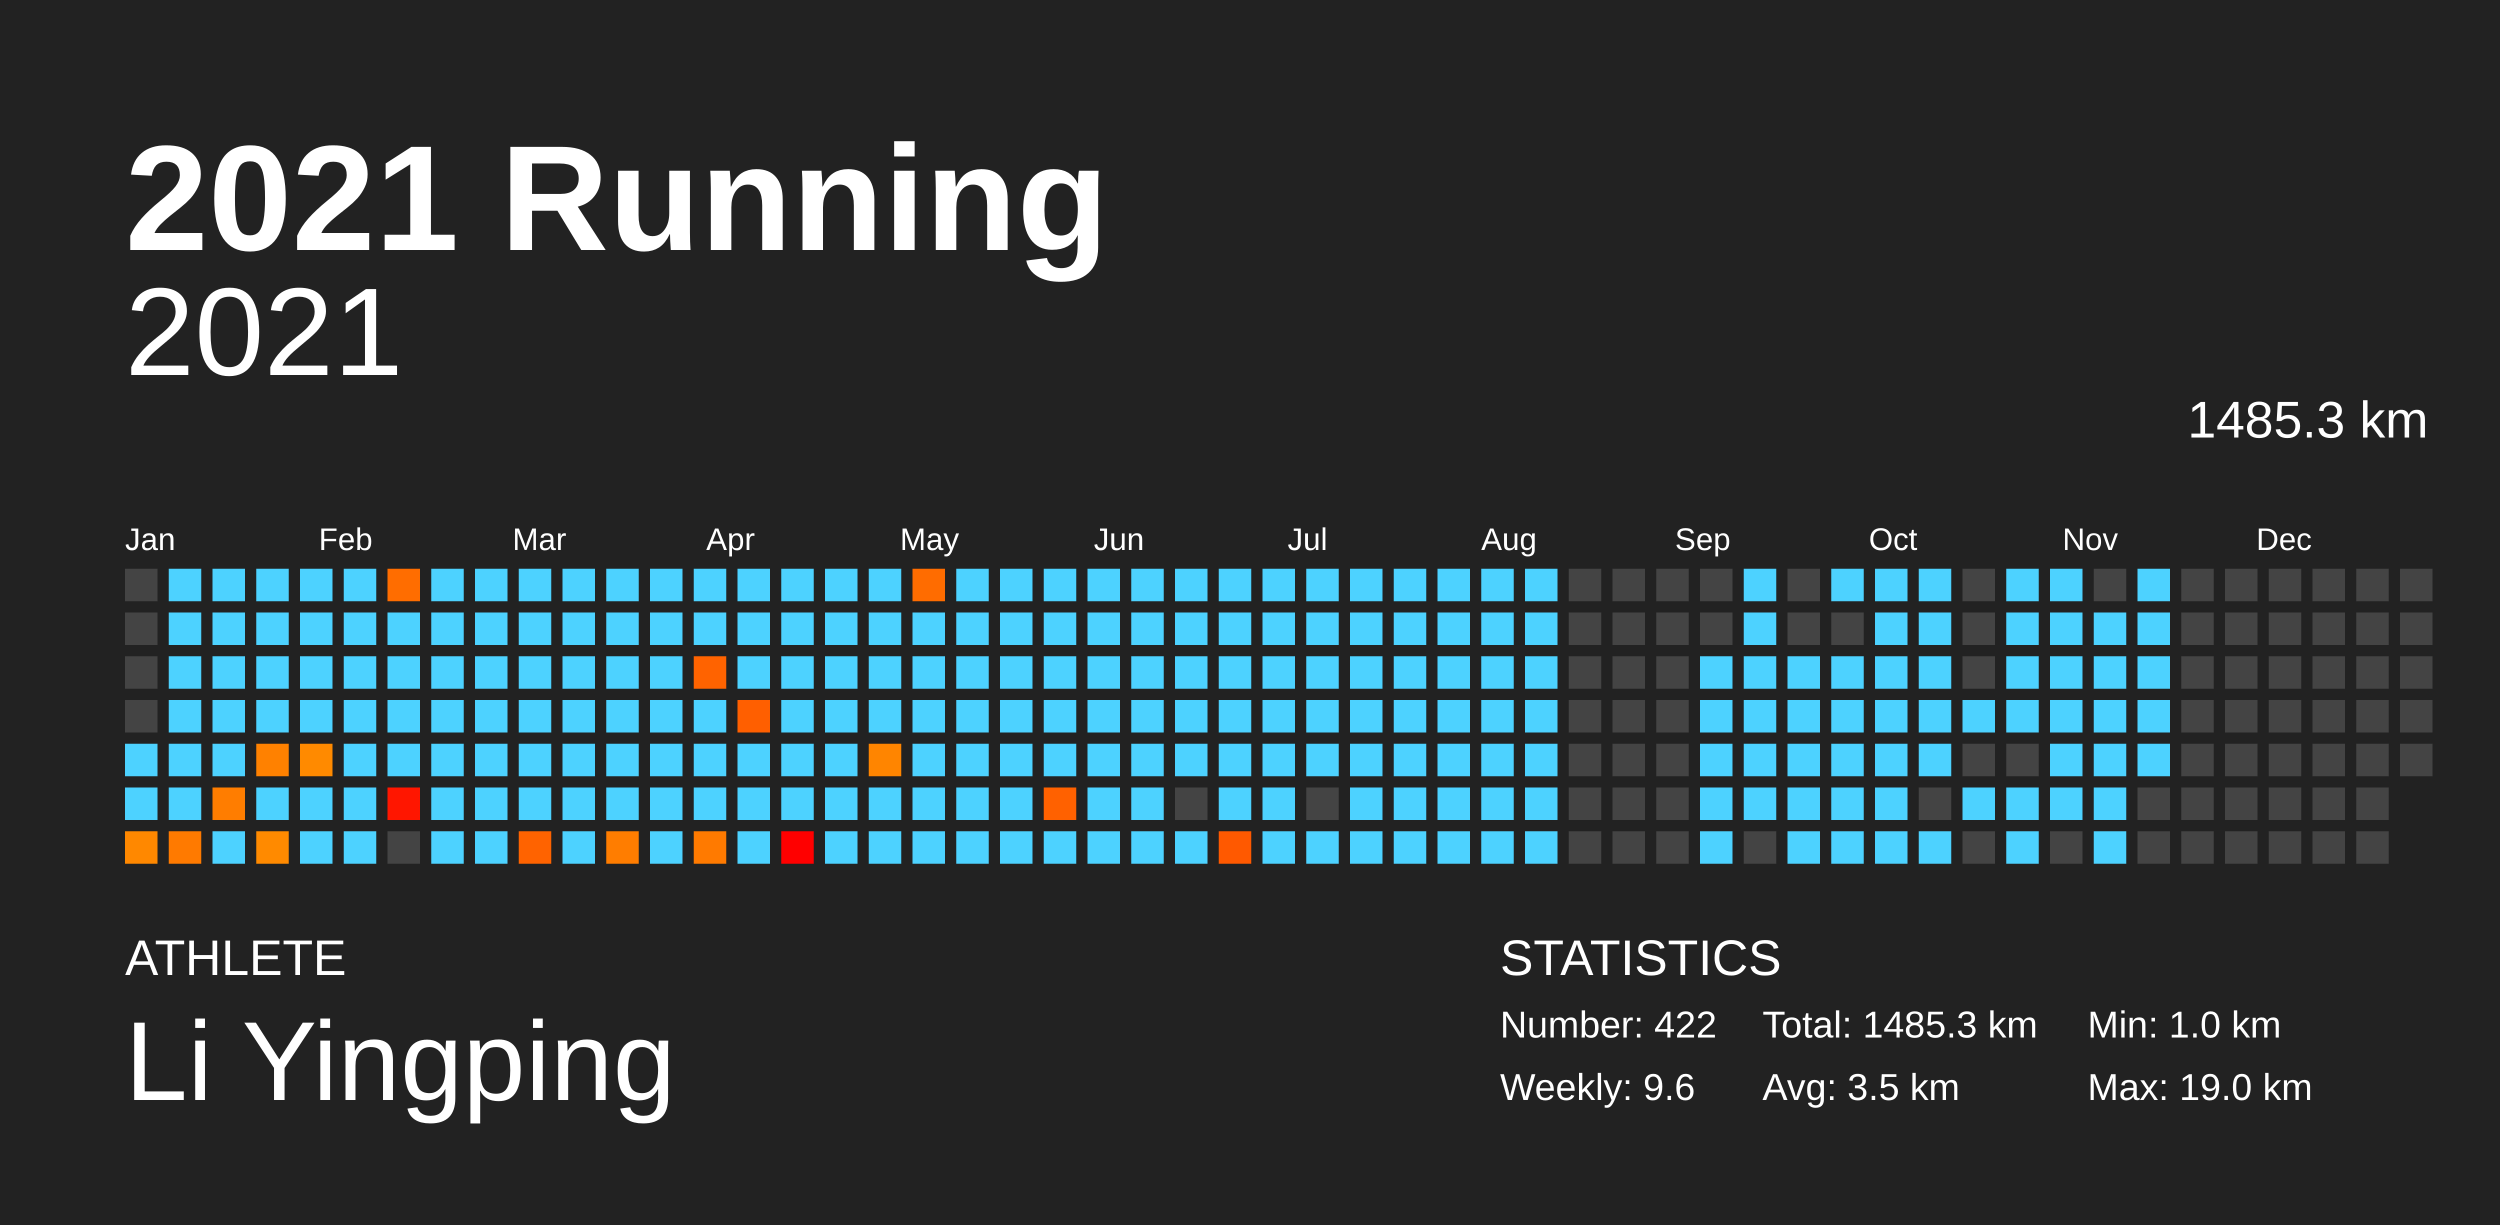
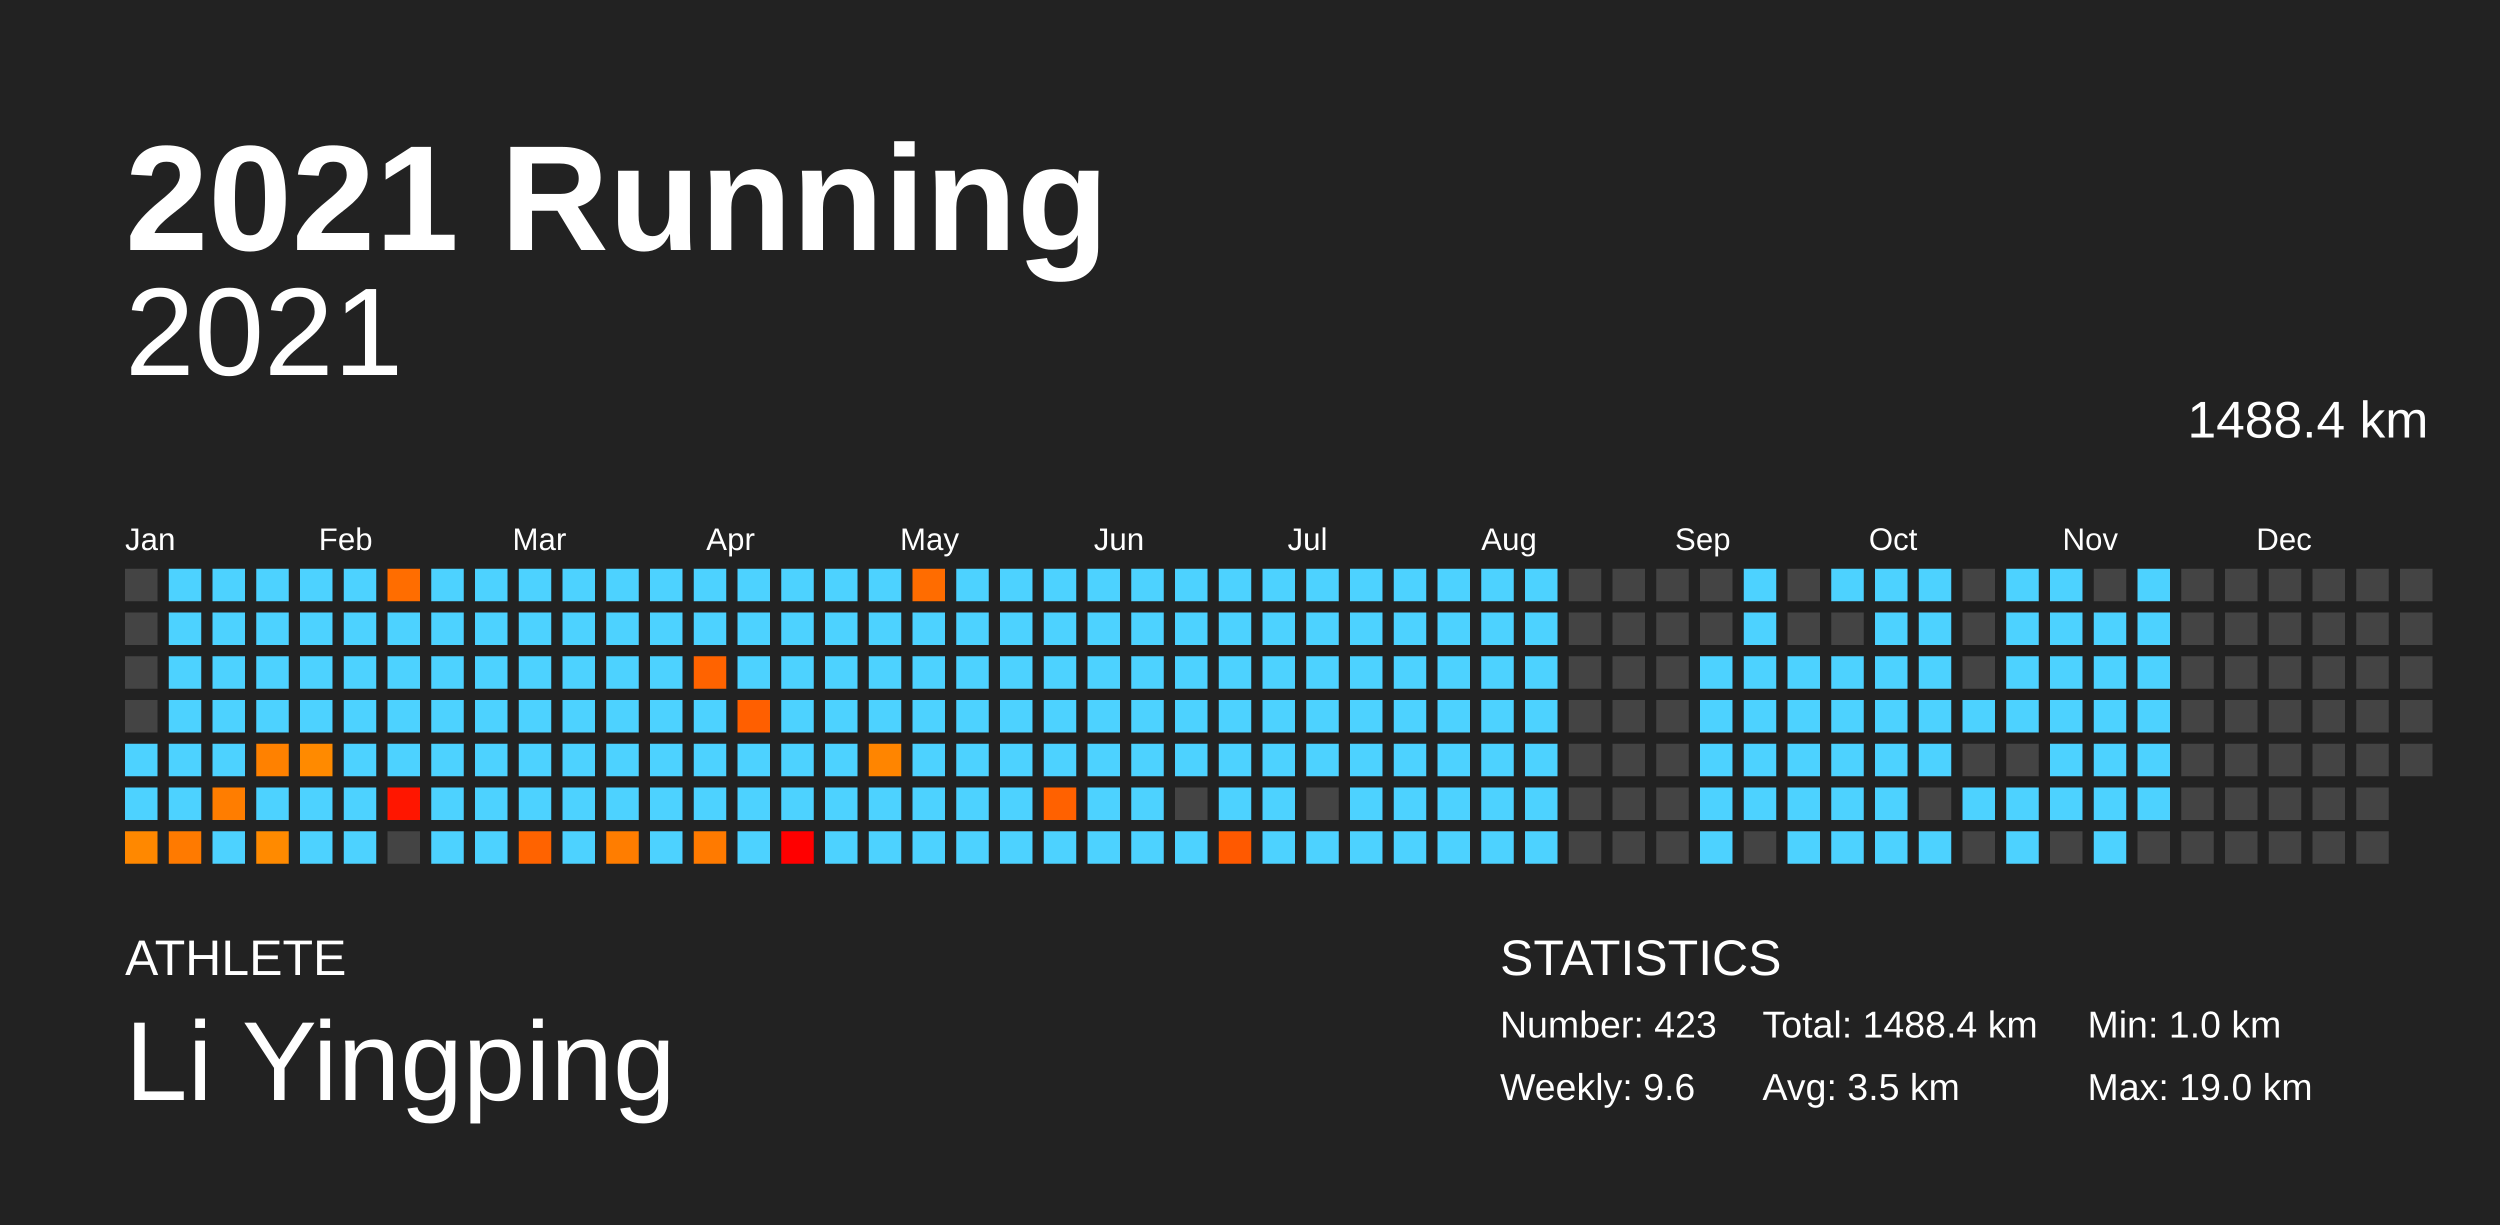
<svg xmlns="http://www.w3.org/2000/svg" baseProfile="full" height="98mm" version="1.1" viewBox="0,0,200,98" width="200mm">
  <defs />
  <rect fill="#222222" height="98" width="200" x="0" y="0" />
  <text fill="#FFFFFF" style="font-size:12px; font-family:Arial; font-weight:bold;" x="10" y="20">2021 Running</text>
  <text fill="#FFFFFF" style="font-size:4px; font-family:Arial" x="10" y="78">ATHLETE</text>
  <text fill="#FFFFFF" style="font-size:9px; font-family:Arial" x="10" y="88">Li Yingping</text>
  <text fill="#FFFFFF" style="font-size:4px; font-family:Arial" x="120" y="78">STATISTICS</text>
-   <text fill="#FFFFFF" style="font-size:3px; font-family:Arial" x="120" y="83">Number: 422</text>
+   <text fill="#FFFFFF" style="font-size:3px; font-family:Arial" x="120" y="83">Number: 423</text>
  <text fill="#FFFFFF" style="font-size:3px; font-family:Arial" x="120" y="88">Weekly: 9.6</text>
-   <text fill="#FFFFFF" style="font-size:3px; font-family:Arial" x="141" y="83">Total: 1485.3 km</text>
+   <text fill="#FFFFFF" style="font-size:3px; font-family:Arial" x="141" y="83">Total: 1488.4 km</text>
  <text fill="#FFFFFF" style="font-size:3px; font-family:Arial" x="141" y="88">Avg: 3.5 km</text>
  <text fill="#FFFFFF" style="font-size:3px; font-family:Arial" x="167" y="83">Min: 1.0 km</text>
  <text fill="#FFFFFF" style="font-size:3px; font-family:Arial" x="167" y="88">Max: 19.0 km</text>
  <text alignment-baseline="hanging" fill="#FFFFFF" style="font-size:10.0px; font-family:Arial;" x="10" y="30">2021</text>
-   <text alignment-baseline="hanging" fill="#FFFFFF" style="font-size:4.125px; font-family:Arial;" x="175" y="35">1485.3 km</text>
+   <text alignment-baseline="hanging" fill="#FFFFFF" style="font-size:4.125px; font-family:Arial;" x="175" y="35">1488.4 km</text>
  <text fill="#FFFFFF" style="font-size:2.5px; font-family:Arial" x="10.0" y="44">Jan</text>
  <text fill="#FFFFFF" style="font-size:2.5px; font-family:Arial" x="25.5" y="44">Feb</text>
  <text fill="#FFFFFF" style="font-size:2.5px; font-family:Arial" x="41.0" y="44">Mar</text>
  <text fill="#FFFFFF" style="font-size:2.5px; font-family:Arial" x="56.5" y="44">Apr</text>
  <text fill="#FFFFFF" style="font-size:2.5px; font-family:Arial" x="72.0" y="44">May</text>
  <text fill="#FFFFFF" style="font-size:2.5px; font-family:Arial" x="87.5" y="44">Jun</text>
  <text fill="#FFFFFF" style="font-size:2.5px; font-family:Arial" x="103.0" y="44">Jul</text>
  <text fill="#FFFFFF" style="font-size:2.5px; font-family:Arial" x="118.5" y="44">Aug</text>
  <text fill="#FFFFFF" style="font-size:2.5px; font-family:Arial" x="134.0" y="44">Sep</text>
  <text fill="#FFFFFF" style="font-size:2.5px; font-family:Arial" x="149.5" y="44">Oct</text>
  <text fill="#FFFFFF" style="font-size:2.5px; font-family:Arial" x="165.0" y="44">Nov</text>
  <text fill="#FFFFFF" style="font-size:2.5px; font-family:Arial" x="180.5" y="44">Dec</text>
  <rect fill="#444444" height="2.6" width="2.6" x="10.0" y="45.5" />
  <rect fill="#444444" height="2.6" width="2.6" x="10.0" y="49.0" />
  <rect fill="#444444" height="2.6" width="2.6" x="10.0" y="52.5" />
  <rect fill="#444444" height="2.6" width="2.6" x="10.0" y="56.0" />
  <rect fill="#4dd2ff" height="2.6" width="2.6" x="10.0" y="59.5" />
  <rect fill="#4dd2ff" height="2.6" width="2.6" x="10.0" y="63.0" />
  <rect fill="#ff8800" height="2.6" width="2.6" x="10.0" y="66.5" />
  <rect fill="#4dd2ff" height="2.6" width="2.6" x="13.5" y="45.5" />
  <rect fill="#4dd2ff" height="2.6" width="2.6" x="13.5" y="49.0" />
  <rect fill="#4dd2ff" height="2.6" width="2.6" x="13.5" y="52.5" />
  <rect fill="#4dd2ff" height="2.6" width="2.6" x="13.5" y="56.0" />
  <rect fill="#4dd2ff" height="2.6" width="2.6" x="13.5" y="59.5" />
  <rect fill="#4dd2ff" height="2.6" width="2.6" x="13.5" y="63.0" />
  <rect fill="#ff7a00" height="2.6" width="2.6" x="13.5" y="66.5" />
  <rect fill="#4dd2ff" height="2.6" width="2.6" x="17.0" y="45.5" />
  <rect fill="#4dd2ff" height="2.6" width="2.6" x="17.0" y="49.0" />
  <rect fill="#4dd2ff" height="2.6" width="2.6" x="17.0" y="52.5" />
  <rect fill="#4dd2ff" height="2.6" width="2.6" x="17.0" y="56.0" />
  <rect fill="#4dd2ff" height="2.6" width="2.6" x="17.0" y="59.5" />
  <rect fill="#ff7d00" height="2.6" width="2.6" x="17.0" y="63.0" />
  <rect fill="#4dd2ff" height="2.6" width="2.6" x="17.0" y="66.5" />
  <rect fill="#4dd2ff" height="2.6" width="2.6" x="20.5" y="45.5" />
  <rect fill="#4dd2ff" height="2.6" width="2.6" x="20.5" y="49.0" />
  <rect fill="#4dd2ff" height="2.6" width="2.6" x="20.5" y="52.5" />
  <rect fill="#4dd2ff" height="2.6" width="2.6" x="20.5" y="56.0" />
  <rect fill="#ff8100" height="2.6" width="2.6" x="20.5" y="59.5" />
  <rect fill="#4dd2ff" height="2.6" width="2.6" x="20.5" y="63.0" />
  <rect fill="#ff8a00" height="2.6" width="2.6" x="20.5" y="66.5" />
  <rect fill="#4dd2ff" height="2.6" width="2.6" x="24.0" y="45.5" />
  <rect fill="#4dd2ff" height="2.6" width="2.6" x="24.0" y="49.0" />
  <rect fill="#4dd2ff" height="2.6" width="2.6" x="24.0" y="52.5" />
  <rect fill="#4dd2ff" height="2.6" width="2.6" x="24.0" y="56.0" />
  <rect fill="#ff8a00" height="2.6" width="2.6" x="24.0" y="59.5" />
  <rect fill="#4dd2ff" height="2.6" width="2.6" x="24.0" y="63.0" />
  <rect fill="#4dd2ff" height="2.6" width="2.6" x="24.0" y="66.5" />
  <rect fill="#4dd2ff" height="2.6" width="2.6" x="27.5" y="45.5" />
  <rect fill="#4dd2ff" height="2.6" width="2.6" x="27.5" y="49.0" />
  <rect fill="#4dd2ff" height="2.6" width="2.6" x="27.5" y="52.5" />
  <rect fill="#4dd2ff" height="2.6" width="2.6" x="27.5" y="56.0" />
  <rect fill="#4dd2ff" height="2.6" width="2.6" x="27.5" y="59.5" />
  <rect fill="#4dd2ff" height="2.6" width="2.6" x="27.5" y="63.0" />
  <rect fill="#4dd2ff" height="2.6" width="2.6" x="27.5" y="66.5" />
  <rect fill="#ff6d00" height="2.6" width="2.6" x="31.0" y="45.5" />
  <rect fill="#4dd2ff" height="2.6" width="2.6" x="31.0" y="49.0" />
  <rect fill="#4dd2ff" height="2.6" width="2.6" x="31.0" y="52.5" />
  <rect fill="#4dd2ff" height="2.6" width="2.6" x="31.0" y="56.0" />
  <rect fill="#4dd2ff" height="2.6" width="2.6" x="31.0" y="59.5" />
  <rect fill="#ff1600" height="2.6" width="2.6" x="31.0" y="63.0" />
  <rect fill="#444444" height="2.6" width="2.6" x="31.0" y="66.5" />
  <rect fill="#4dd2ff" height="2.6" width="2.6" x="34.5" y="45.5" />
  <rect fill="#4dd2ff" height="2.6" width="2.6" x="34.5" y="49.0" />
  <rect fill="#4dd2ff" height="2.6" width="2.6" x="34.5" y="52.5" />
  <rect fill="#4dd2ff" height="2.6" width="2.6" x="34.5" y="56.0" />
  <rect fill="#4dd2ff" height="2.6" width="2.6" x="34.5" y="59.5" />
  <rect fill="#4dd2ff" height="2.6" width="2.6" x="34.5" y="63.0" />
  <rect fill="#4dd2ff" height="2.6" width="2.6" x="34.5" y="66.5" />
  <rect fill="#4dd2ff" height="2.6" width="2.6" x="38.0" y="45.5" />
  <rect fill="#4dd2ff" height="2.6" width="2.6" x="38.0" y="49.0" />
  <rect fill="#4dd2ff" height="2.6" width="2.6" x="38.0" y="52.5" />
  <rect fill="#4dd2ff" height="2.6" width="2.6" x="38.0" y="56.0" />
  <rect fill="#4dd2ff" height="2.6" width="2.6" x="38.0" y="59.5" />
  <rect fill="#4dd2ff" height="2.6" width="2.6" x="38.0" y="63.0" />
  <rect fill="#4dd2ff" height="2.6" width="2.6" x="38.0" y="66.5" />
  <rect fill="#4dd2ff" height="2.6" width="2.6" x="41.5" y="45.5" />
  <rect fill="#4dd2ff" height="2.6" width="2.6" x="41.5" y="49.0" />
  <rect fill="#4dd2ff" height="2.6" width="2.6" x="41.5" y="52.5" />
  <rect fill="#4dd2ff" height="2.6" width="2.6" x="41.5" y="56.0" />
  <rect fill="#4dd2ff" height="2.6" width="2.6" x="41.5" y="59.5" />
  <rect fill="#4dd2ff" height="2.6" width="2.6" x="41.5" y="63.0" />
  <rect fill="#ff6300" height="2.6" width="2.6" x="41.5" y="66.5" />
  <rect fill="#4dd2ff" height="2.6" width="2.6" x="45.0" y="45.5" />
  <rect fill="#4dd2ff" height="2.6" width="2.6" x="45.0" y="49.0" />
  <rect fill="#4dd2ff" height="2.6" width="2.6" x="45.0" y="52.5" />
  <rect fill="#4dd2ff" height="2.6" width="2.6" x="45.0" y="56.0" />
  <rect fill="#4dd2ff" height="2.6" width="2.6" x="45.0" y="59.5" />
  <rect fill="#4dd2ff" height="2.6" width="2.6" x="45.0" y="63.0" />
  <rect fill="#4dd2ff" height="2.6" width="2.6" x="45.0" y="66.5" />
  <rect fill="#4dd2ff" height="2.6" width="2.6" x="48.5" y="45.5" />
  <rect fill="#4dd2ff" height="2.6" width="2.6" x="48.5" y="49.0" />
  <rect fill="#4dd2ff" height="2.6" width="2.6" x="48.5" y="52.5" />
  <rect fill="#4dd2ff" height="2.6" width="2.6" x="48.5" y="56.0" />
  <rect fill="#4dd2ff" height="2.6" width="2.6" x="48.5" y="59.5" />
  <rect fill="#4dd2ff" height="2.6" width="2.6" x="48.5" y="63.0" />
  <rect fill="#ff7d00" height="2.6" width="2.6" x="48.5" y="66.5" />
  <rect fill="#4dd2ff" height="2.6" width="2.6" x="52.0" y="45.5" />
  <rect fill="#4dd2ff" height="2.6" width="2.6" x="52.0" y="49.0" />
  <rect fill="#4dd2ff" height="2.6" width="2.6" x="52.0" y="52.5" />
  <rect fill="#4dd2ff" height="2.6" width="2.6" x="52.0" y="56.0" />
  <rect fill="#4dd2ff" height="2.6" width="2.6" x="52.0" y="59.5" />
  <rect fill="#4dd2ff" height="2.6" width="2.6" x="52.0" y="63.0" />
  <rect fill="#4dd2ff" height="2.6" width="2.6" x="52.0" y="66.5" />
  <rect fill="#4dd2ff" height="2.6" width="2.6" x="55.5" y="45.5" />
  <rect fill="#4dd2ff" height="2.6" width="2.6" x="55.5" y="49.0" />
  <rect fill="#ff6300" height="2.6" width="2.6" x="55.5" y="52.5" />
  <rect fill="#4dd2ff" height="2.6" width="2.6" x="55.5" y="56.0" />
  <rect fill="#4dd2ff" height="2.6" width="2.6" x="55.5" y="59.5" />
  <rect fill="#4dd2ff" height="2.6" width="2.6" x="55.5" y="63.0" />
  <rect fill="#ff7a00" height="2.6" width="2.6" x="55.5" y="66.5" />
  <rect fill="#4dd2ff" height="2.6" width="2.6" x="59.0" y="45.5" />
  <rect fill="#4dd2ff" height="2.6" width="2.6" x="59.0" y="49.0" />
  <rect fill="#4dd2ff" height="2.6" width="2.6" x="59.0" y="52.5" />
  <rect fill="#ff5f00" height="2.6" width="2.6" x="59.0" y="56.0" />
  <rect fill="#4dd2ff" height="2.6" width="2.6" x="59.0" y="59.5" />
  <rect fill="#4dd2ff" height="2.6" width="2.6" x="59.0" y="63.0" />
  <rect fill="#4dd2ff" height="2.6" width="2.6" x="59.0" y="66.5" />
  <rect fill="#4dd2ff" height="2.6" width="2.6" x="62.5" y="45.5" />
  <rect fill="#4dd2ff" height="2.6" width="2.6" x="62.5" y="49.0" />
  <rect fill="#4dd2ff" height="2.6" width="2.6" x="62.5" y="52.5" />
  <rect fill="#4dd2ff" height="2.6" width="2.6" x="62.5" y="56.0" />
  <rect fill="#4dd2ff" height="2.6" width="2.6" x="62.5" y="59.5" />
  <rect fill="#4dd2ff" height="2.6" width="2.6" x="62.5" y="63.0" />
  <rect fill="red" height="2.6" width="2.6" x="62.5" y="66.5" />
  <rect fill="#4dd2ff" height="2.6" width="2.6" x="66.0" y="45.5" />
  <rect fill="#4dd2ff" height="2.6" width="2.6" x="66.0" y="49.0" />
  <rect fill="#4dd2ff" height="2.6" width="2.6" x="66.0" y="52.5" />
  <rect fill="#4dd2ff" height="2.6" width="2.6" x="66.0" y="56.0" />
  <rect fill="#4dd2ff" height="2.6" width="2.6" x="66.0" y="59.5" />
  <rect fill="#4dd2ff" height="2.6" width="2.6" x="66.0" y="63.0" />
  <rect fill="#4dd2ff" height="2.6" width="2.6" x="66.0" y="66.5" />
  <rect fill="#4dd2ff" height="2.6" width="2.6" x="69.5" y="45.5" />
  <rect fill="#4dd2ff" height="2.6" width="2.6" x="69.5" y="49.0" />
  <rect fill="#4dd2ff" height="2.6" width="2.6" x="69.5" y="52.5" />
  <rect fill="#4dd2ff" height="2.6" width="2.6" x="69.5" y="56.0" />
  <rect fill="#ff8500" height="2.6" width="2.6" x="69.5" y="59.5" />
  <rect fill="#4dd2ff" height="2.6" width="2.6" x="69.5" y="63.0" />
  <rect fill="#4dd2ff" height="2.6" width="2.6" x="69.5" y="66.5" />
  <rect fill="#ff6c00" height="2.6" width="2.6" x="73.0" y="45.5" />
  <rect fill="#4dd2ff" height="2.6" width="2.6" x="73.0" y="49.0" />
  <rect fill="#4dd2ff" height="2.6" width="2.6" x="73.0" y="52.5" />
  <rect fill="#4dd2ff" height="2.6" width="2.6" x="73.0" y="56.0" />
  <rect fill="#4dd2ff" height="2.6" width="2.6" x="73.0" y="59.5" />
  <rect fill="#4dd2ff" height="2.6" width="2.6" x="73.0" y="63.0" />
  <rect fill="#4dd2ff" height="2.6" width="2.6" x="73.0" y="66.5" />
  <rect fill="#4dd2ff" height="2.6" width="2.6" x="76.5" y="45.5" />
  <rect fill="#4dd2ff" height="2.6" width="2.6" x="76.5" y="49.0" />
  <rect fill="#4dd2ff" height="2.6" width="2.6" x="76.5" y="52.5" />
  <rect fill="#4dd2ff" height="2.6" width="2.6" x="76.5" y="56.0" />
  <rect fill="#4dd2ff" height="2.6" width="2.6" x="76.5" y="59.5" />
  <rect fill="#4dd2ff" height="2.6" width="2.6" x="76.5" y="63.0" />
  <rect fill="#4dd2ff" height="2.6" width="2.6" x="76.5" y="66.5" />
  <rect fill="#4dd2ff" height="2.6" width="2.6" x="80.0" y="45.5" />
  <rect fill="#4dd2ff" height="2.6" width="2.6" x="80.0" y="49.0" />
  <rect fill="#4dd2ff" height="2.6" width="2.6" x="80.0" y="52.5" />
  <rect fill="#4dd2ff" height="2.6" width="2.6" x="80.0" y="56.0" />
  <rect fill="#4dd2ff" height="2.6" width="2.6" x="80.0" y="59.5" />
  <rect fill="#4dd2ff" height="2.6" width="2.6" x="80.0" y="63.0" />
  <rect fill="#4dd2ff" height="2.6" width="2.6" x="80.0" y="66.5" />
  <rect fill="#4dd2ff" height="2.6" width="2.6" x="83.5" y="45.5" />
  <rect fill="#4dd2ff" height="2.6" width="2.6" x="83.5" y="49.0" />
  <rect fill="#4dd2ff" height="2.6" width="2.6" x="83.5" y="52.5" />
  <rect fill="#4dd2ff" height="2.6" width="2.6" x="83.5" y="56.0" />
  <rect fill="#4dd2ff" height="2.6" width="2.6" x="83.5" y="59.5" />
  <rect fill="#ff6100" height="2.6" width="2.6" x="83.5" y="63.0" />
  <rect fill="#4dd2ff" height="2.6" width="2.6" x="83.5" y="66.5" />
  <rect fill="#4dd2ff" height="2.6" width="2.6" x="87.0" y="45.5" />
  <rect fill="#4dd2ff" height="2.6" width="2.6" x="87.0" y="49.0" />
  <rect fill="#4dd2ff" height="2.6" width="2.6" x="87.0" y="52.5" />
  <rect fill="#4dd2ff" height="2.6" width="2.6" x="87.0" y="56.0" />
  <rect fill="#4dd2ff" height="2.6" width="2.6" x="87.0" y="59.5" />
  <rect fill="#4dd2ff" height="2.6" width="2.6" x="87.0" y="63.0" />
  <rect fill="#4dd2ff" height="2.6" width="2.6" x="87.0" y="66.5" />
  <rect fill="#4dd2ff" height="2.6" width="2.6" x="90.5" y="45.5" />
  <rect fill="#4dd2ff" height="2.6" width="2.6" x="90.5" y="49.0" />
  <rect fill="#4dd2ff" height="2.6" width="2.6" x="90.5" y="52.5" />
  <rect fill="#4dd2ff" height="2.6" width="2.6" x="90.5" y="56.0" />
  <rect fill="#4dd2ff" height="2.6" width="2.6" x="90.5" y="59.5" />
  <rect fill="#4dd2ff" height="2.6" width="2.6" x="90.5" y="63.0" />
  <rect fill="#4dd2ff" height="2.6" width="2.6" x="90.5" y="66.5" />
  <rect fill="#4dd2ff" height="2.6" width="2.6" x="94.0" y="45.5" />
  <rect fill="#4dd2ff" height="2.6" width="2.6" x="94.0" y="49.0" />
  <rect fill="#4dd2ff" height="2.6" width="2.6" x="94.0" y="52.5" />
  <rect fill="#4dd2ff" height="2.6" width="2.6" x="94.0" y="56.0" />
  <rect fill="#4dd2ff" height="2.6" width="2.6" x="94.0" y="59.5" />
  <rect fill="#444444" height="2.6" width="2.6" x="94.0" y="63.0" />
  <rect fill="#4dd2ff" height="2.6" width="2.6" x="94.0" y="66.5" />
  <rect fill="#4dd2ff" height="2.6" width="2.6" x="97.5" y="45.5" />
  <rect fill="#4dd2ff" height="2.6" width="2.6" x="97.5" y="49.0" />
  <rect fill="#4dd2ff" height="2.6" width="2.6" x="97.5" y="52.5" />
  <rect fill="#4dd2ff" height="2.6" width="2.6" x="97.5" y="56.0" />
  <rect fill="#4dd2ff" height="2.6" width="2.6" x="97.5" y="59.5" />
  <rect fill="#4dd2ff" height="2.6" width="2.6" x="97.5" y="63.0" />
  <rect fill="#ff5900" height="2.6" width="2.6" x="97.5" y="66.5" />
  <rect fill="#4dd2ff" height="2.6" width="2.6" x="101.0" y="45.5" />
  <rect fill="#4dd2ff" height="2.6" width="2.6" x="101.0" y="49.0" />
  <rect fill="#4dd2ff" height="2.6" width="2.6" x="101.0" y="52.5" />
  <rect fill="#4dd2ff" height="2.6" width="2.6" x="101.0" y="56.0" />
  <rect fill="#4dd2ff" height="2.6" width="2.6" x="101.0" y="59.5" />
  <rect fill="#4dd2ff" height="2.6" width="2.6" x="101.0" y="63.0" />
  <rect fill="#4dd2ff" height="2.6" width="2.6" x="101.0" y="66.5" />
  <rect fill="#4dd2ff" height="2.6" width="2.6" x="104.5" y="45.5" />
  <rect fill="#4dd2ff" height="2.6" width="2.6" x="104.5" y="49.0" />
  <rect fill="#4dd2ff" height="2.6" width="2.6" x="104.5" y="52.5" />
  <rect fill="#4dd2ff" height="2.6" width="2.6" x="104.5" y="56.0" />
  <rect fill="#4dd2ff" height="2.6" width="2.6" x="104.5" y="59.5" />
  <rect fill="#444444" height="2.6" width="2.6" x="104.5" y="63.0" />
  <rect fill="#4dd2ff" height="2.6" width="2.6" x="104.5" y="66.5" />
  <rect fill="#4dd2ff" height="2.6" width="2.6" x="108.0" y="45.5" />
  <rect fill="#4dd2ff" height="2.6" width="2.6" x="108.0" y="49.0" />
  <rect fill="#4dd2ff" height="2.6" width="2.6" x="108.0" y="52.5" />
  <rect fill="#4dd2ff" height="2.6" width="2.6" x="108.0" y="56.0" />
  <rect fill="#4dd2ff" height="2.6" width="2.6" x="108.0" y="59.5" />
  <rect fill="#4dd2ff" height="2.6" width="2.6" x="108.0" y="63.0" />
  <rect fill="#4dd2ff" height="2.6" width="2.6" x="108.0" y="66.5" />
  <rect fill="#4dd2ff" height="2.6" width="2.6" x="111.5" y="45.5" />
  <rect fill="#4dd2ff" height="2.6" width="2.6" x="111.5" y="49.0" />
  <rect fill="#4dd2ff" height="2.6" width="2.6" x="111.5" y="52.5" />
  <rect fill="#4dd2ff" height="2.6" width="2.6" x="111.5" y="56.0" />
  <rect fill="#4dd2ff" height="2.6" width="2.6" x="111.5" y="59.5" />
  <rect fill="#4dd2ff" height="2.6" width="2.6" x="111.5" y="63.0" />
  <rect fill="#4dd2ff" height="2.6" width="2.6" x="111.5" y="66.5" />
  <rect fill="#4dd2ff" height="2.6" width="2.6" x="115.0" y="45.5" />
  <rect fill="#4dd2ff" height="2.6" width="2.6" x="115.0" y="49.0" />
  <rect fill="#4dd2ff" height="2.6" width="2.6" x="115.0" y="52.5" />
  <rect fill="#4dd2ff" height="2.6" width="2.6" x="115.0" y="56.0" />
  <rect fill="#4dd2ff" height="2.6" width="2.6" x="115.0" y="59.5" />
  <rect fill="#4dd2ff" height="2.6" width="2.6" x="115.0" y="63.0" />
  <rect fill="#4dd2ff" height="2.6" width="2.6" x="115.0" y="66.5" />
  <rect fill="#4dd2ff" height="2.6" width="2.6" x="118.5" y="45.5" />
  <rect fill="#4dd2ff" height="2.6" width="2.6" x="118.5" y="49.0" />
  <rect fill="#4dd2ff" height="2.6" width="2.6" x="118.5" y="52.5" />
  <rect fill="#4dd2ff" height="2.6" width="2.6" x="118.5" y="56.0" />
  <rect fill="#4dd2ff" height="2.6" width="2.6" x="118.5" y="59.5" />
  <rect fill="#4dd2ff" height="2.6" width="2.6" x="118.5" y="63.0" />
  <rect fill="#4dd2ff" height="2.6" width="2.6" x="118.5" y="66.5" />
  <rect fill="#4dd2ff" height="2.6" width="2.6" x="122.0" y="45.5" />
  <rect fill="#4dd2ff" height="2.6" width="2.6" x="122.0" y="49.0" />
  <rect fill="#4dd2ff" height="2.6" width="2.6" x="122.0" y="52.5" />
  <rect fill="#4dd2ff" height="2.6" width="2.6" x="122.0" y="56.0" />
  <rect fill="#4dd2ff" height="2.6" width="2.6" x="122.0" y="59.5" />
  <rect fill="#4dd2ff" height="2.6" width="2.6" x="122.0" y="63.0" />
  <rect fill="#4dd2ff" height="2.6" width="2.6" x="122.0" y="66.5" />
  <rect fill="#444444" height="2.6" width="2.6" x="125.5" y="45.5" />
  <rect fill="#444444" height="2.6" width="2.6" x="125.5" y="49.0" />
  <rect fill="#444444" height="2.6" width="2.6" x="125.5" y="52.5" />
  <rect fill="#444444" height="2.6" width="2.6" x="125.5" y="56.0" />
  <rect fill="#444444" height="2.6" width="2.6" x="125.5" y="59.5" />
  <rect fill="#444444" height="2.6" width="2.6" x="125.5" y="63.0" />
  <rect fill="#444444" height="2.6" width="2.6" x="125.5" y="66.5" />
  <rect fill="#444444" height="2.6" width="2.6" x="129.0" y="45.5" />
  <rect fill="#444444" height="2.6" width="2.6" x="129.0" y="49.0" />
  <rect fill="#444444" height="2.6" width="2.6" x="129.0" y="52.5" />
  <rect fill="#444444" height="2.6" width="2.6" x="129.0" y="56.0" />
  <rect fill="#444444" height="2.6" width="2.6" x="129.0" y="59.5" />
  <rect fill="#444444" height="2.6" width="2.6" x="129.0" y="63.0" />
  <rect fill="#444444" height="2.6" width="2.6" x="129.0" y="66.5" />
  <rect fill="#444444" height="2.6" width="2.6" x="132.5" y="45.5" />
  <rect fill="#444444" height="2.6" width="2.6" x="132.5" y="49.0" />
  <rect fill="#444444" height="2.6" width="2.6" x="132.5" y="52.5" />
  <rect fill="#444444" height="2.6" width="2.6" x="132.5" y="56.0" />
  <rect fill="#444444" height="2.6" width="2.6" x="132.5" y="59.5" />
  <rect fill="#444444" height="2.6" width="2.6" x="132.5" y="63.0" />
  <rect fill="#444444" height="2.6" width="2.6" x="132.5" y="66.5" />
  <rect fill="#444444" height="2.6" width="2.6" x="136.0" y="45.5" />
  <rect fill="#444444" height="2.6" width="2.6" x="136.0" y="49.0" />
  <rect fill="#4dd2ff" height="2.6" width="2.6" x="136.0" y="52.5" />
  <rect fill="#4dd2ff" height="2.6" width="2.6" x="136.0" y="56.0" />
  <rect fill="#4dd2ff" height="2.6" width="2.6" x="136.0" y="59.5" />
  <rect fill="#4dd2ff" height="2.6" width="2.6" x="136.0" y="63.0" />
  <rect fill="#4dd2ff" height="2.6" width="2.6" x="136.0" y="66.5" />
  <rect fill="#4dd2ff" height="2.6" width="2.6" x="139.5" y="45.5" />
  <rect fill="#4dd2ff" height="2.6" width="2.6" x="139.5" y="49.0" />
  <rect fill="#4dd2ff" height="2.6" width="2.6" x="139.5" y="52.5" />
  <rect fill="#4dd2ff" height="2.6" width="2.6" x="139.5" y="56.0" />
  <rect fill="#4dd2ff" height="2.6" width="2.6" x="139.5" y="59.5" />
  <rect fill="#4dd2ff" height="2.6" width="2.6" x="139.5" y="63.0" />
  <rect fill="#444444" height="2.6" width="2.6" x="139.5" y="66.5" />
  <rect fill="#444444" height="2.6" width="2.6" x="143.0" y="45.5" />
  <rect fill="#444444" height="2.6" width="2.6" x="143.0" y="49.0" />
  <rect fill="#4dd2ff" height="2.6" width="2.6" x="143.0" y="52.5" />
  <rect fill="#4dd2ff" height="2.6" width="2.6" x="143.0" y="56.0" />
  <rect fill="#4dd2ff" height="2.6" width="2.6" x="143.0" y="59.5" />
  <rect fill="#4dd2ff" height="2.6" width="2.6" x="143.0" y="63.0" />
  <rect fill="#4dd2ff" height="2.6" width="2.6" x="143.0" y="66.5" />
  <rect fill="#4dd2ff" height="2.6" width="2.6" x="146.5" y="45.5" />
  <rect fill="#444444" height="2.6" width="2.6" x="146.5" y="49.0" />
  <rect fill="#4dd2ff" height="2.6" width="2.6" x="146.5" y="52.5" />
  <rect fill="#4dd2ff" height="2.6" width="2.6" x="146.5" y="56.0" />
  <rect fill="#4dd2ff" height="2.6" width="2.6" x="146.5" y="59.5" />
  <rect fill="#4dd2ff" height="2.6" width="2.6" x="146.5" y="63.0" />
  <rect fill="#4dd2ff" height="2.6" width="2.6" x="146.5" y="66.5" />
  <rect fill="#4dd2ff" height="2.6" width="2.6" x="150.0" y="45.5" />
  <rect fill="#4dd2ff" height="2.6" width="2.6" x="150.0" y="49.0" />
  <rect fill="#4dd2ff" height="2.6" width="2.6" x="150.0" y="52.5" />
  <rect fill="#4dd2ff" height="2.6" width="2.6" x="150.0" y="56.0" />
  <rect fill="#4dd2ff" height="2.6" width="2.6" x="150.0" y="59.5" />
  <rect fill="#4dd2ff" height="2.6" width="2.6" x="150.0" y="63.0" />
  <rect fill="#4dd2ff" height="2.6" width="2.6" x="150.0" y="66.5" />
  <rect fill="#4dd2ff" height="2.6" width="2.6" x="153.5" y="45.5" />
  <rect fill="#4dd2ff" height="2.6" width="2.6" x="153.5" y="49.0" />
  <rect fill="#4dd2ff" height="2.6" width="2.6" x="153.5" y="52.5" />
  <rect fill="#4dd2ff" height="2.6" width="2.6" x="153.5" y="56.0" />
  <rect fill="#4dd2ff" height="2.6" width="2.6" x="153.5" y="59.5" />
  <rect fill="#444444" height="2.6" width="2.6" x="153.5" y="63.0" />
  <rect fill="#4dd2ff" height="2.6" width="2.6" x="153.5" y="66.5" />
  <rect fill="#444444" height="2.6" width="2.6" x="157.0" y="45.5" />
  <rect fill="#444444" height="2.6" width="2.6" x="157.0" y="49.0" />
  <rect fill="#444444" height="2.6" width="2.6" x="157.0" y="52.5" />
  <rect fill="#4dd2ff" height="2.6" width="2.6" x="157.0" y="56.0" />
  <rect fill="#444444" height="2.6" width="2.6" x="157.0" y="59.5" />
  <rect fill="#4dd2ff" height="2.6" width="2.6" x="157.0" y="63.0" />
  <rect fill="#444444" height="2.6" width="2.6" x="157.0" y="66.5" />
  <rect fill="#4dd2ff" height="2.6" width="2.6" x="160.5" y="45.5" />
  <rect fill="#4dd2ff" height="2.6" width="2.6" x="160.5" y="49.0" />
  <rect fill="#4dd2ff" height="2.6" width="2.6" x="160.5" y="52.5" />
  <rect fill="#4dd2ff" height="2.6" width="2.6" x="160.5" y="56.0" />
  <rect fill="#444444" height="2.6" width="2.6" x="160.5" y="59.5" />
  <rect fill="#4dd2ff" height="2.6" width="2.6" x="160.5" y="63.0" />
  <rect fill="#4dd2ff" height="2.6" width="2.6" x="160.5" y="66.5" />
  <rect fill="#4dd2ff" height="2.6" width="2.6" x="164.0" y="45.5" />
  <rect fill="#4dd2ff" height="2.6" width="2.6" x="164.0" y="49.0" />
  <rect fill="#4dd2ff" height="2.6" width="2.6" x="164.0" y="52.5" />
  <rect fill="#4dd2ff" height="2.6" width="2.6" x="164.0" y="56.0" />
  <rect fill="#4dd2ff" height="2.6" width="2.6" x="164.0" y="59.5" />
  <rect fill="#4dd2ff" height="2.6" width="2.6" x="164.0" y="63.0" />
  <rect fill="#444444" height="2.6" width="2.6" x="164.0" y="66.5" />
  <rect fill="#444444" height="2.6" width="2.6" x="167.5" y="45.5" />
  <rect fill="#4dd2ff" height="2.6" width="2.6" x="167.5" y="49.0" />
  <rect fill="#4dd2ff" height="2.6" width="2.6" x="167.5" y="52.5" />
  <rect fill="#4dd2ff" height="2.6" width="2.6" x="167.5" y="56.0" />
  <rect fill="#4dd2ff" height="2.6" width="2.6" x="167.5" y="59.5" />
  <rect fill="#4dd2ff" height="2.6" width="2.6" x="167.5" y="63.0" />
  <rect fill="#4dd2ff" height="2.6" width="2.6" x="167.5" y="66.5" />
  <rect fill="#4dd2ff" height="2.6" width="2.6" x="171.0" y="45.5" />
  <rect fill="#4dd2ff" height="2.6" width="2.6" x="171.0" y="49.0" />
  <rect fill="#4dd2ff" height="2.6" width="2.6" x="171.0" y="52.5" />
  <rect fill="#4dd2ff" height="2.6" width="2.6" x="171.0" y="56.0" />
  <rect fill="#4dd2ff" height="2.6" width="2.6" x="171.0" y="59.5" />
-   <rect fill="#444444" height="2.6" width="2.6" x="171.0" y="63.0" />
+   <rect fill="#4dd2ff" height="2.6" width="2.6" x="171.0" y="63.0" />
  <rect fill="#444444" height="2.6" width="2.6" x="171.0" y="66.5" />
  <rect fill="#444444" height="2.6" width="2.6" x="174.5" y="45.5" />
  <rect fill="#444444" height="2.6" width="2.6" x="174.5" y="49.0" />
  <rect fill="#444444" height="2.6" width="2.6" x="174.5" y="52.5" />
  <rect fill="#444444" height="2.6" width="2.6" x="174.5" y="56.0" />
  <rect fill="#444444" height="2.6" width="2.6" x="174.5" y="59.5" />
  <rect fill="#444444" height="2.6" width="2.6" x="174.5" y="63.0" />
  <rect fill="#444444" height="2.6" width="2.6" x="174.5" y="66.5" />
  <rect fill="#444444" height="2.6" width="2.6" x="178.0" y="45.5" />
  <rect fill="#444444" height="2.6" width="2.6" x="178.0" y="49.0" />
  <rect fill="#444444" height="2.6" width="2.6" x="178.0" y="52.5" />
  <rect fill="#444444" height="2.6" width="2.6" x="178.0" y="56.0" />
  <rect fill="#444444" height="2.6" width="2.6" x="178.0" y="59.5" />
  <rect fill="#444444" height="2.6" width="2.6" x="178.0" y="63.0" />
  <rect fill="#444444" height="2.6" width="2.6" x="178.0" y="66.5" />
  <rect fill="#444444" height="2.6" width="2.6" x="181.5" y="45.5" />
  <rect fill="#444444" height="2.6" width="2.6" x="181.5" y="49.0" />
  <rect fill="#444444" height="2.6" width="2.6" x="181.5" y="52.5" />
  <rect fill="#444444" height="2.6" width="2.6" x="181.5" y="56.0" />
  <rect fill="#444444" height="2.6" width="2.6" x="181.5" y="59.5" />
  <rect fill="#444444" height="2.6" width="2.6" x="181.5" y="63.0" />
  <rect fill="#444444" height="2.6" width="2.6" x="181.5" y="66.5" />
  <rect fill="#444444" height="2.6" width="2.6" x="185.0" y="45.5" />
  <rect fill="#444444" height="2.6" width="2.6" x="185.0" y="49.0" />
  <rect fill="#444444" height="2.6" width="2.6" x="185.0" y="52.5" />
  <rect fill="#444444" height="2.6" width="2.6" x="185.0" y="56.0" />
  <rect fill="#444444" height="2.6" width="2.6" x="185.0" y="59.5" />
  <rect fill="#444444" height="2.6" width="2.6" x="185.0" y="63.0" />
  <rect fill="#444444" height="2.6" width="2.6" x="185.0" y="66.5" />
  <rect fill="#444444" height="2.6" width="2.6" x="188.5" y="45.5" />
  <rect fill="#444444" height="2.6" width="2.6" x="188.5" y="49.0" />
  <rect fill="#444444" height="2.6" width="2.6" x="188.5" y="52.5" />
  <rect fill="#444444" height="2.6" width="2.6" x="188.5" y="56.0" />
  <rect fill="#444444" height="2.6" width="2.6" x="188.5" y="59.5" />
  <rect fill="#444444" height="2.6" width="2.6" x="188.5" y="63.0" />
  <rect fill="#444444" height="2.6" width="2.6" x="188.5" y="66.5" />
  <rect fill="#444444" height="2.6" width="2.6" x="192.0" y="45.5" />
  <rect fill="#444444" height="2.6" width="2.6" x="192.0" y="49.0" />
  <rect fill="#444444" height="2.6" width="2.6" x="192.0" y="52.5" />
  <rect fill="#444444" height="2.6" width="2.6" x="192.0" y="56.0" />
  <rect fill="#444444" height="2.6" width="2.6" x="192.0" y="59.5" />
</svg>
